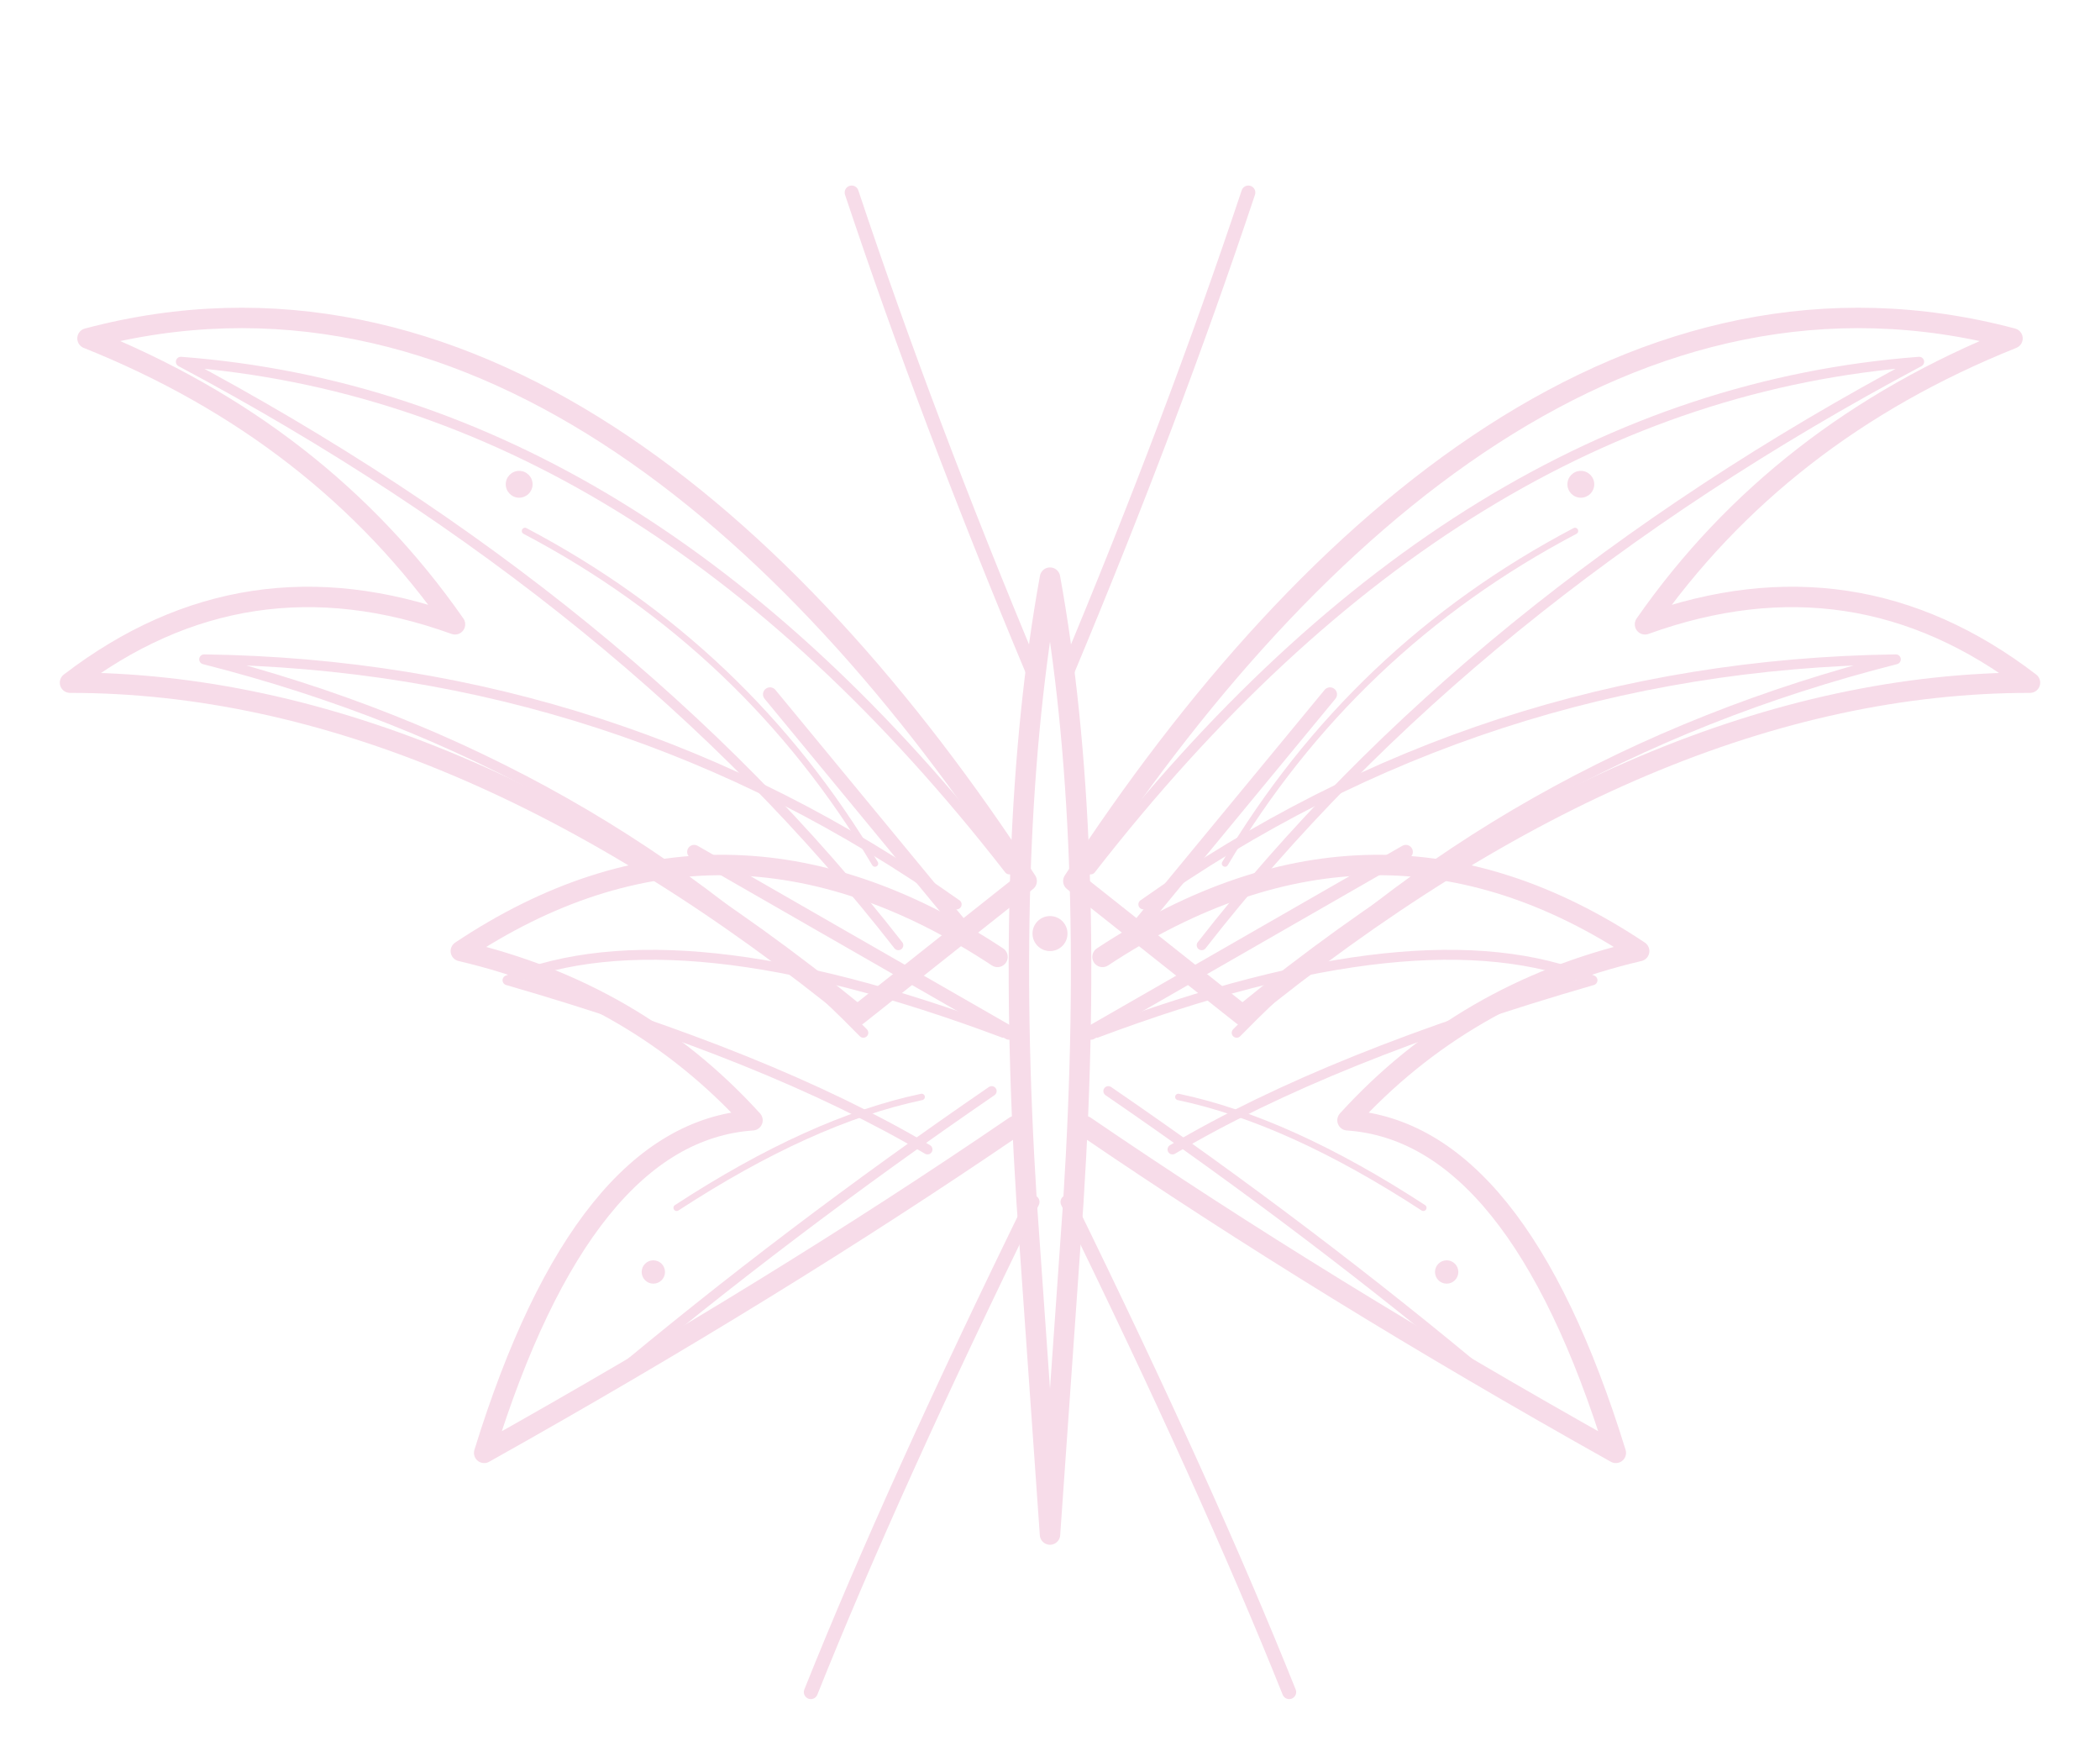
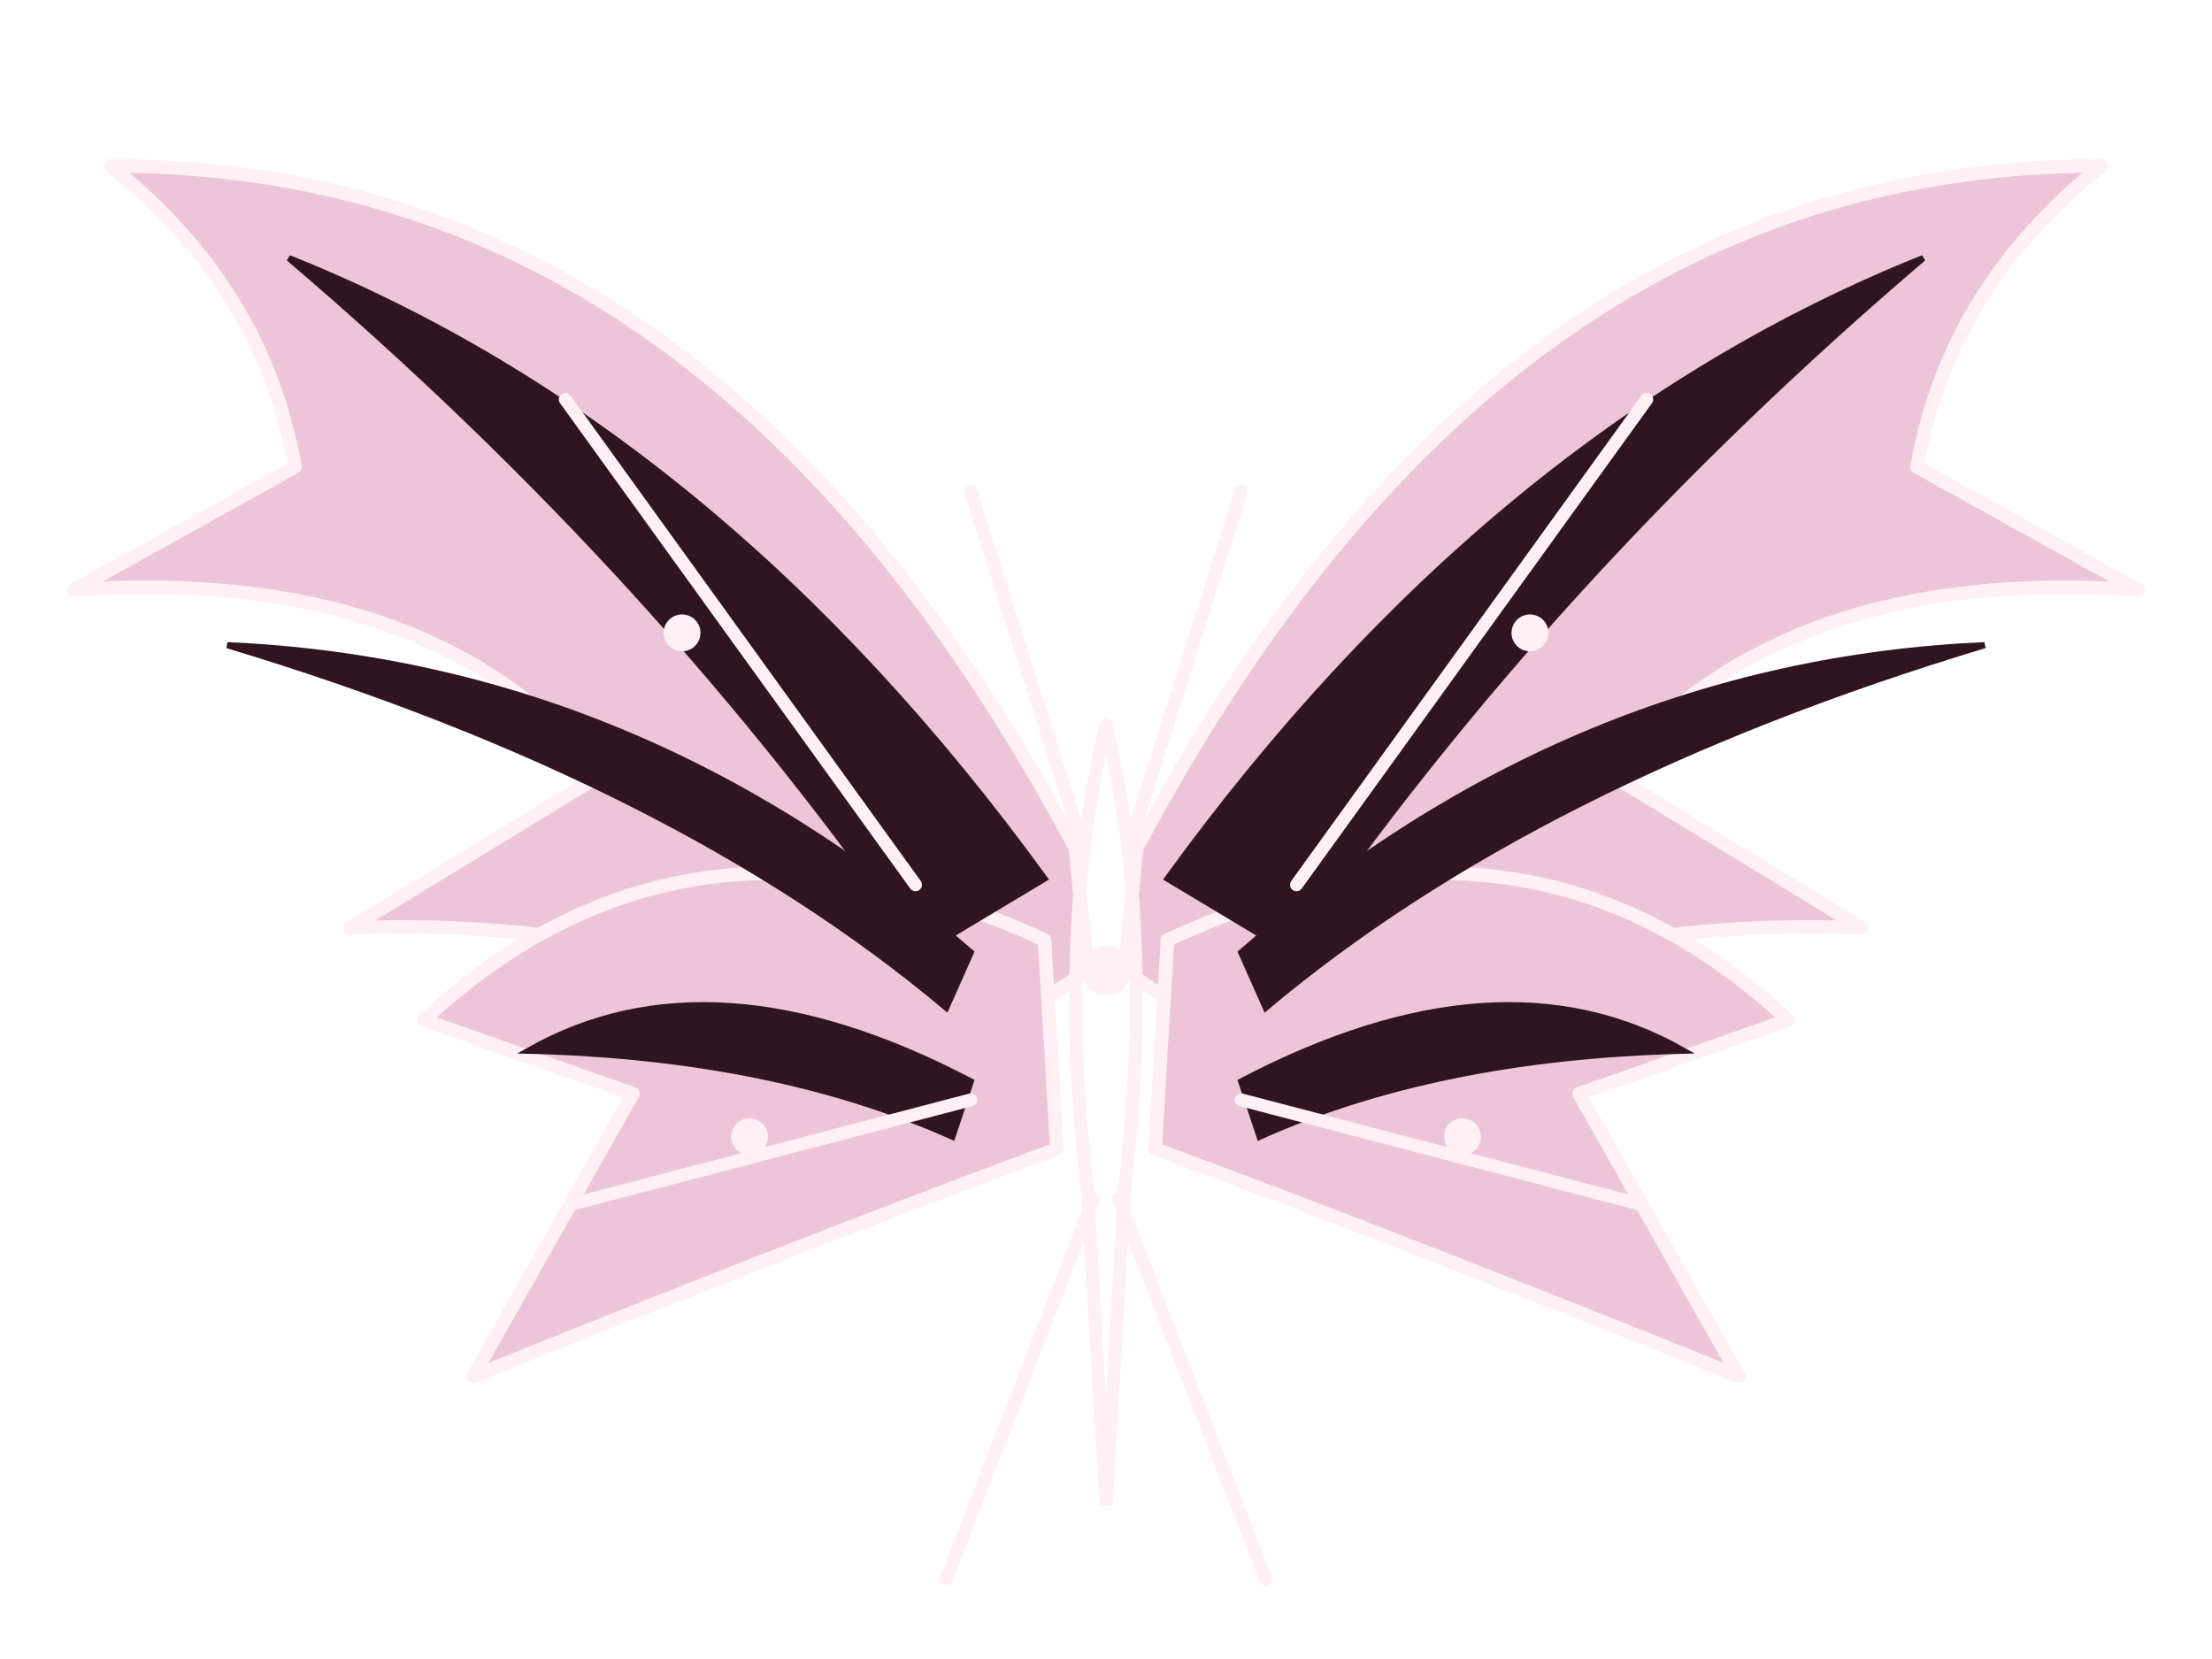
- <svg xmlns="http://www.w3.org/2000/svg" viewBox="0 0 360 300">
-   <g stroke="#f7dce9" stroke-linecap="round" stroke-linejoin="round" fill="none">
-     <g stroke-width="3.5">
-       <path d="M176 151C135 88 79 41 15 58Q55 74 78 107Q42 94 12 117Q77 117 147 174Z" />
-       <path d="M184 151C225 88 281 41 345 58Q305 74 282 107Q318 94 348 117Q283 117 213 174Z" />
-       <path d="M171 164Q124 133 79 163Q109 170 129 192Q100 194 83 249Q133 221 174 193M189 164Q236 133 281 163Q251 170 231 192Q260 194 277 249Q227 221 186 193" />
-       <path d="M180 99Q172 143 176 206L180 263L184 206Q188 143 180 99Z" />
-     </g>
-     <g stroke-width="1.7">
-       <path d="M173 149Q110 68 31 62Q108 103 154 162M187 149Q250 68 329 62Q252 103 206 162" />
-       <path d="M164 155Q106 114 35 113Q102 130 148 177M196 155Q254 114 325 113Q258 130 212 177" />
-       <path d="M172 177Q116 156 87 168Q132 181 159 197M188 177Q244 156 273 168Q228 181 201 197" />
-       <path d="M170 187Q135 211 104 237M190 187Q225 211 256 237" />
-     </g>
-     <g stroke-width="2.4">
-       <path d="M177 115Q159 72 146 33M183 115Q201 72 214 33M177 206Q153 255 139 290M183 206Q207 255 221 290" />
-       <path d="M165 159L132 119M195 159L228 119M173 177L119 146M187 177L241 146" />
-     </g>
-     <g stroke-width="1.1">
-       <path d="M90 91Q128 111 150 148M270 91Q232 111 210 148M116 207Q139 192 158 188M244 207Q221 192 202 188" />
-     </g>
+ <svg xmlns="http://www.w3.org/2000/svg" viewBox="0 0 360 270">
+   <g fill="#edc5d8" stroke="#fff0f6" stroke-width="2.2" stroke-linejoin="round">
+     <path d="M175 138C136 65 85 27 18 27Q43 47 48 76L12 96Q70 92 98 126L57 151Q110 149 154 173L177 158Z" />
+     <path d="M185 138C224 65 275 27 342 27Q317 47 312 76L348 96Q290 92 262 126L303 151Q250 149 206 173L183 158Z" />
+     <path d="M170 153Q112 126 69 166L103 178L77 224Q134 201 172 187Z" />
+     <path d="M190 153Q248 126 291 166L257 178L283 224Q226 201 188 187Z" />
  </g>
-   <g fill="#f7dce9">
-     <circle cx="180" cy="160" r="3" />
-     <circle cx="89" cy="83" r="2.3" />
-     <circle cx="271" cy="83" r="2.3" />
-     <circle cx="112" cy="218" r="2" />
-     <circle cx="248" cy="218" r="2" />
+   <g fill="#301521" stroke="#301521" stroke-width="1">
+     <path d="M170 143Q117 70 47 42Q108 94 150 155Z" />
+     <path d="M190 143Q243 70 313 42Q252 94 210 155Z" />
+     <path d="M158 155Q104 108 37 105Q110 127 154 164Z" />
+     <path d="M202 155Q256 108 323 105Q250 127 206 164Z" />
+     <path d="M158 176Q116 154 86 171Q126 172 155 185Z" />
+     <path d="M202 176Q244 154 274 171Q234 172 205 185Z" />
+   </g>
+   <g fill="none" stroke="#fff0f6" stroke-width="2.1" stroke-linecap="round">
+     <path d="M180 118Q172 151 177 194L180 245L183 194Q188 151 180 118" />
+     <path d="M176 137L158 80M184 137L202 80M178 195L154 257M182 195L206 257" />
+     <path d="M92 65L149 144M268 65L211 144M93 196L158 179M267 196L202 179" />
+   </g>
+   <g fill="#fff0f6">
+     <circle cx="180" cy="158" r="4" />
+     <circle cx="111" cy="103" r="3" />
+     <circle cx="249" cy="103" r="3" />
+     <circle cx="122" cy="185" r="3" />
+     <circle cx="238" cy="185" r="3" />
  </g>
</svg>
